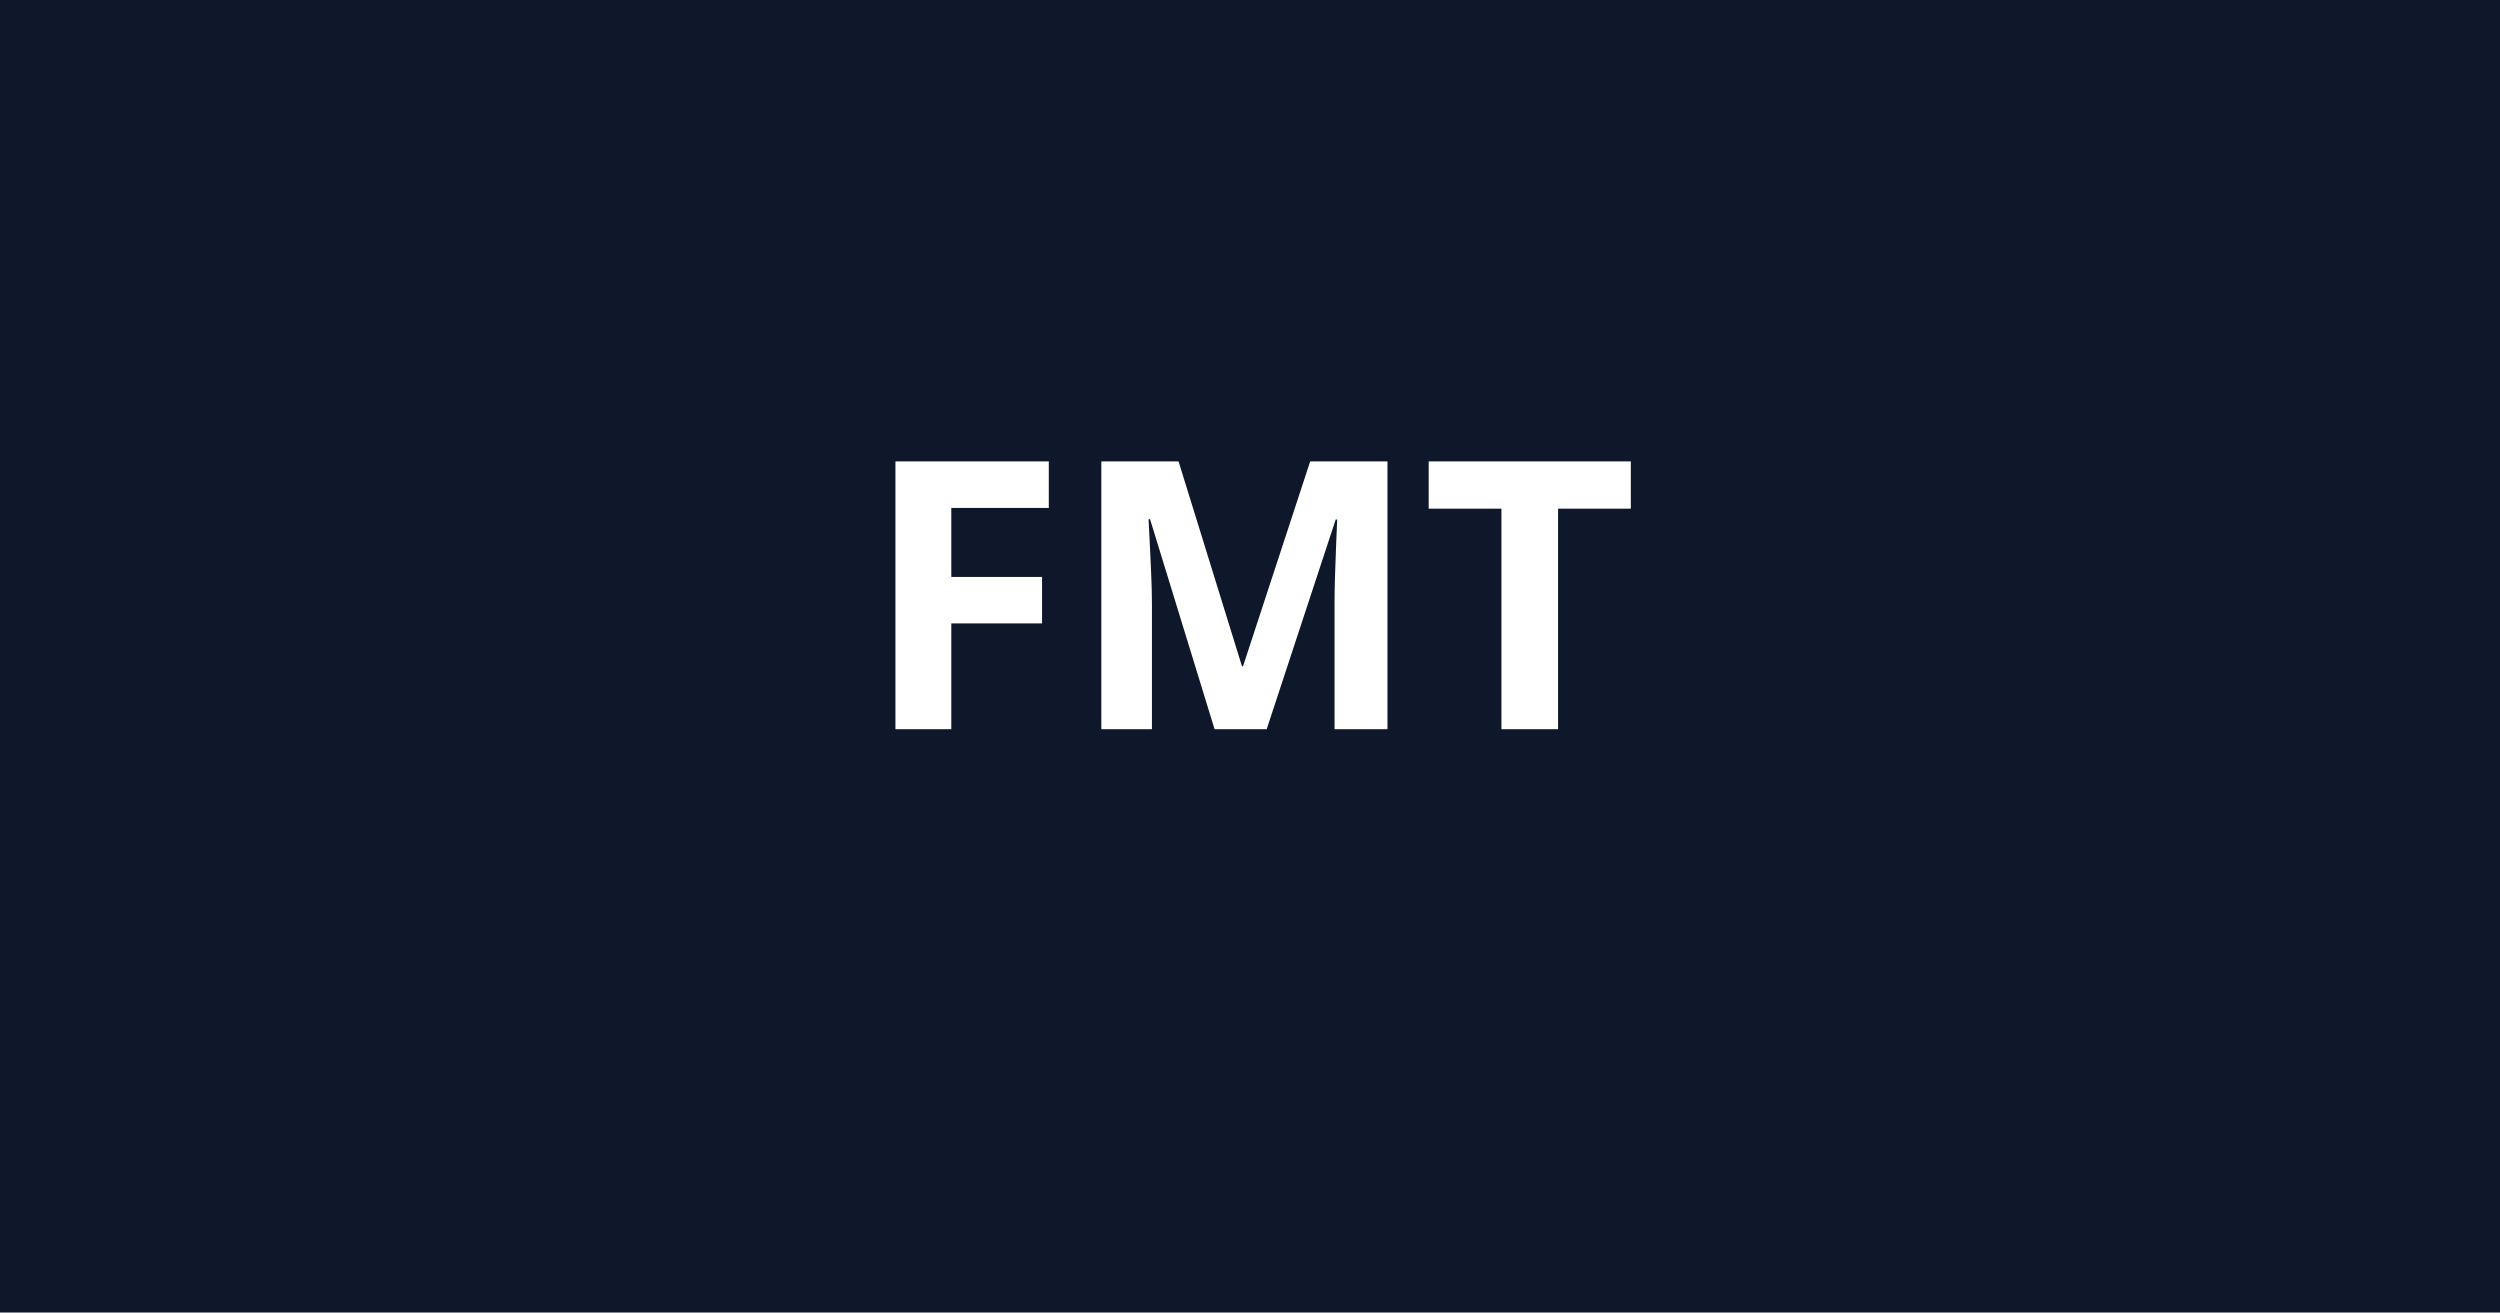
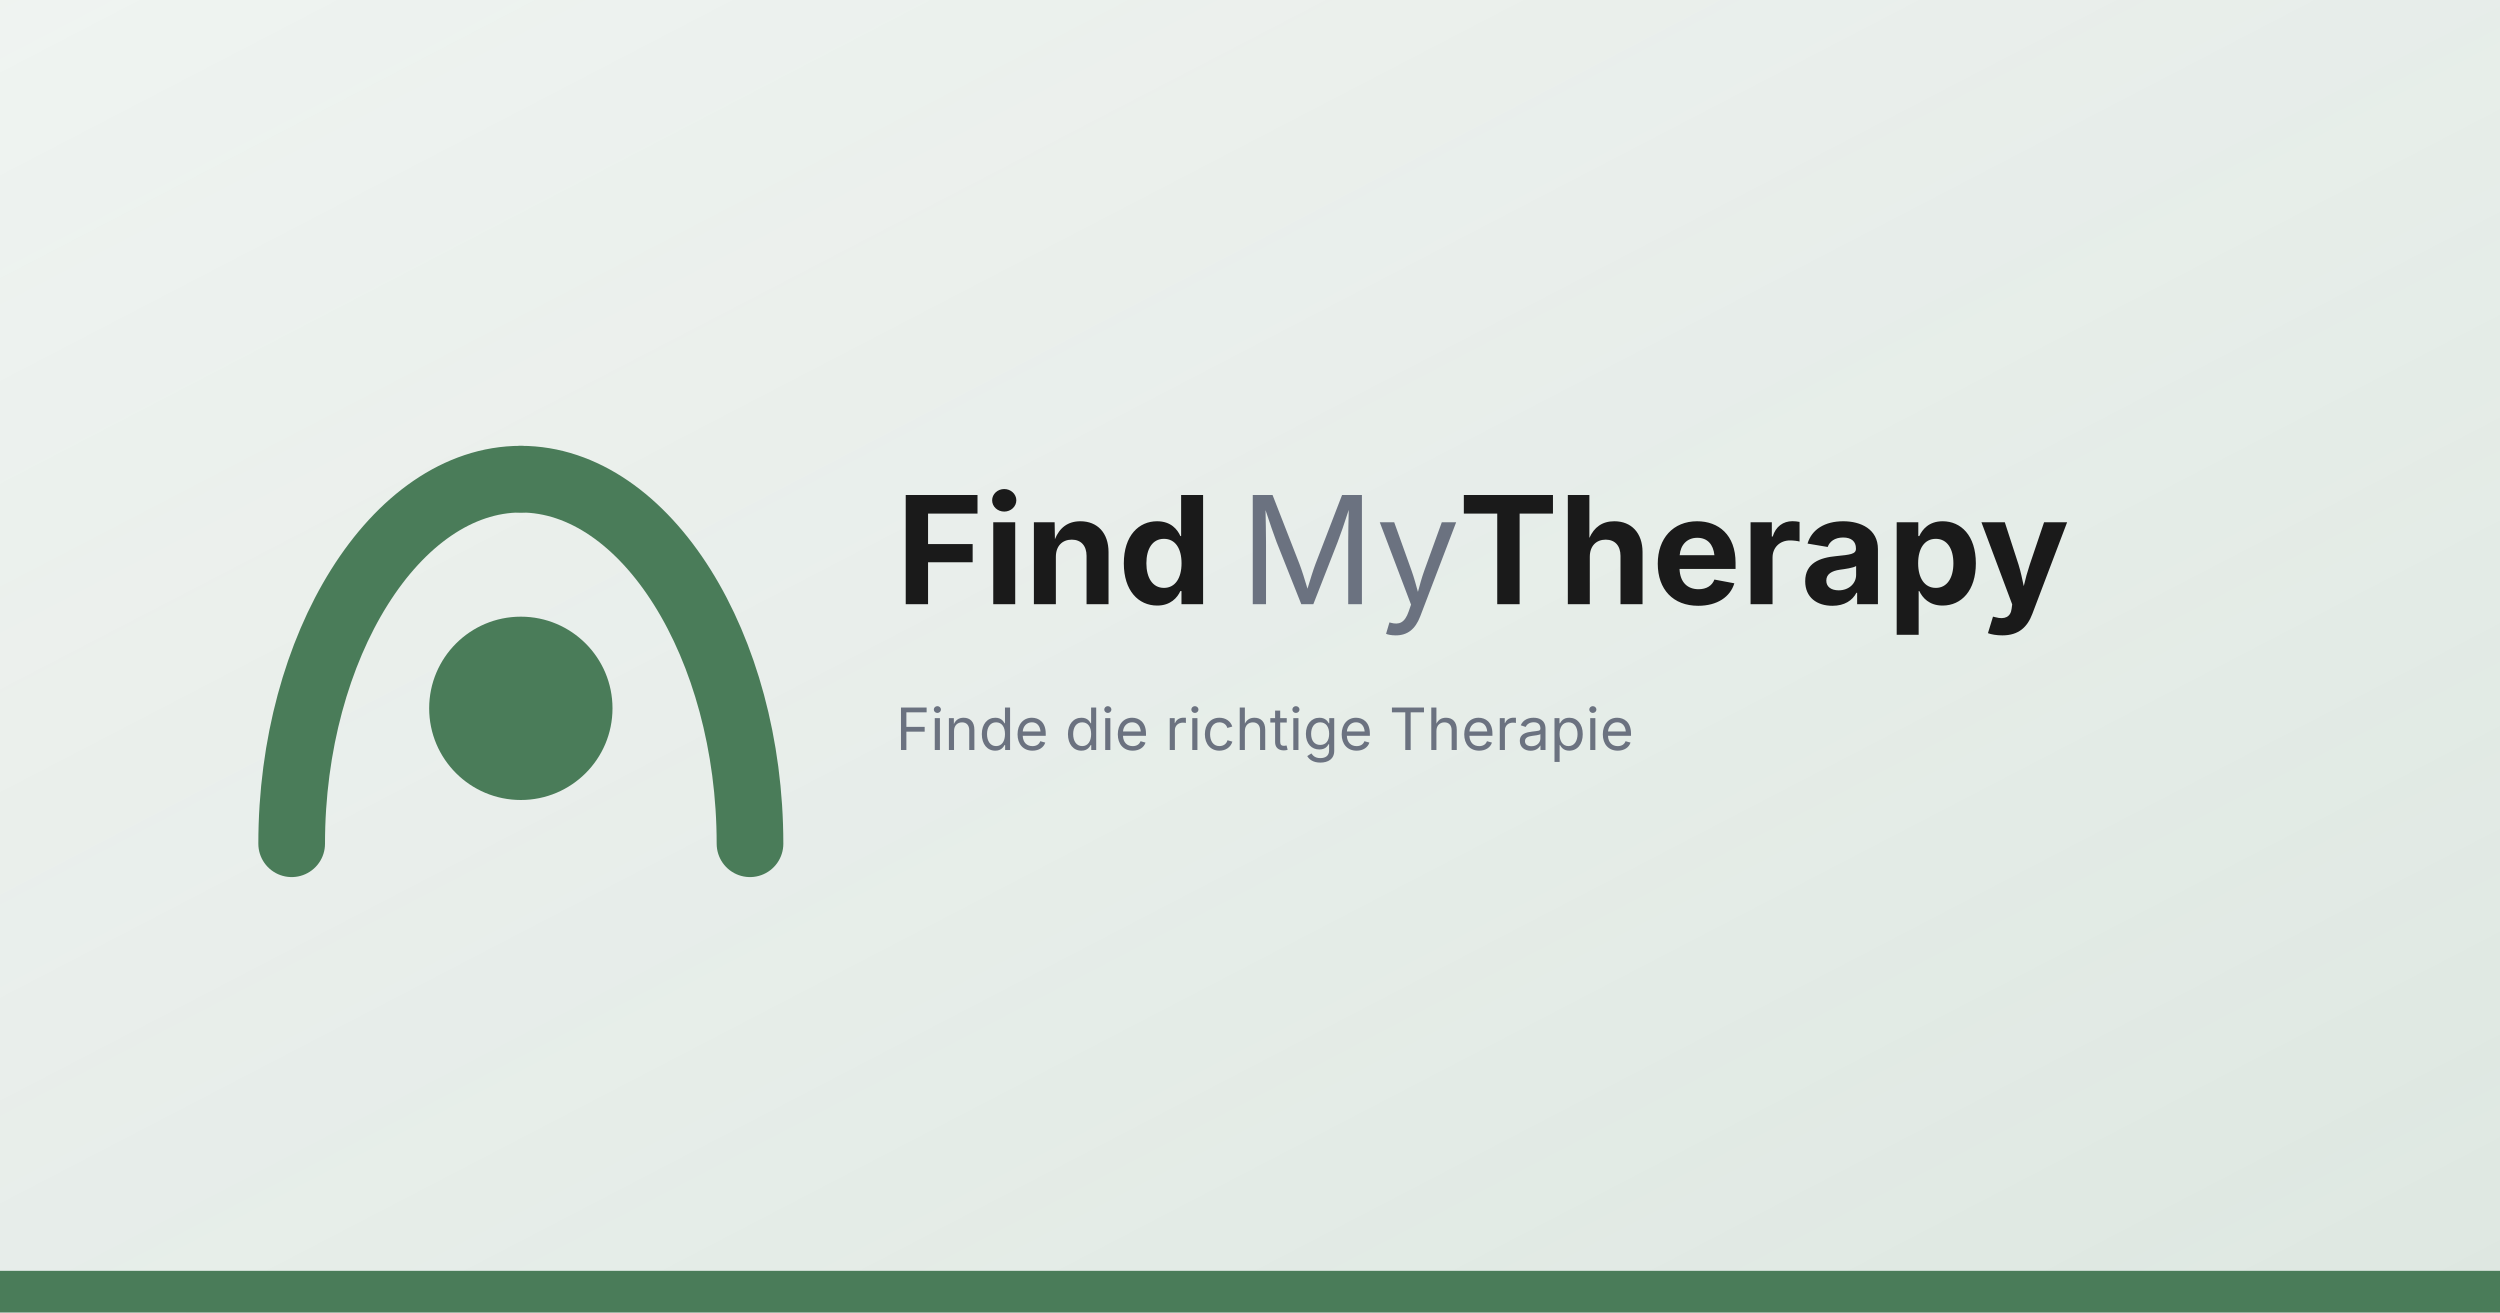
<svg xmlns="http://www.w3.org/2000/svg" viewBox="0 0 1200 630" fill="none">
-   <rect width="1200" height="630" fill="#0f172a" />
-   <text x="600" y="350" text-anchor="middle" font-family="system-ui, sans-serif" font-size="180" font-weight="bold" fill="white">FMT</text>
+   <rect width="1200" height="630" fill="#f8faf9" />
+   <defs>
+     <linearGradient id="bg-gradient" x1="0%" y1="0%" x2="100%" y2="100%">
+       <stop offset="0%" style="stop-color:#4a7c59;stop-opacity:0.05" />
+       <stop offset="100%" style="stop-color:#4a7c59;stop-opacity:0.15" />
+     </linearGradient>
+   </defs>
+   <rect width="1200" height="630" fill="url(#bg-gradient)" />
+   <g transform="translate(100, 165)">
+     <path d="M40 240 C40 145, 90 65, 150 65" stroke="#4a7c59" stroke-width="32" stroke-linecap="round" fill="none" />
+     <path d="M260 240 C260 145, 210 65, 150 65" stroke="#4a7c59" stroke-width="32" stroke-linecap="round" fill="none" />
+     <circle cx="150" cy="175" r="44" fill="#4a7c59" />
+   </g>
+   <text x="430" y="290" font-family="system-ui, -apple-system, sans-serif" font-size="72" font-weight="700" fill="#1a1a1a">Find</text>
+   <text x="595" y="290" font-family="system-ui, -apple-system, sans-serif" font-size="72" font-weight="400" fill="#6b7280">My</text>
+   <text x="700" y="290" font-family="system-ui, -apple-system, sans-serif" font-size="72" font-weight="700" fill="#1a1a1a">Therapy</text>
+   <text x="430" y="360" font-family="system-ui, -apple-system, sans-serif" font-size="28" fill="#6b7280">Finde die richtige Therapie</text>
+   <rect x="0" y="610" width="1200" height="20" fill="#4a7c59" />
</svg>
